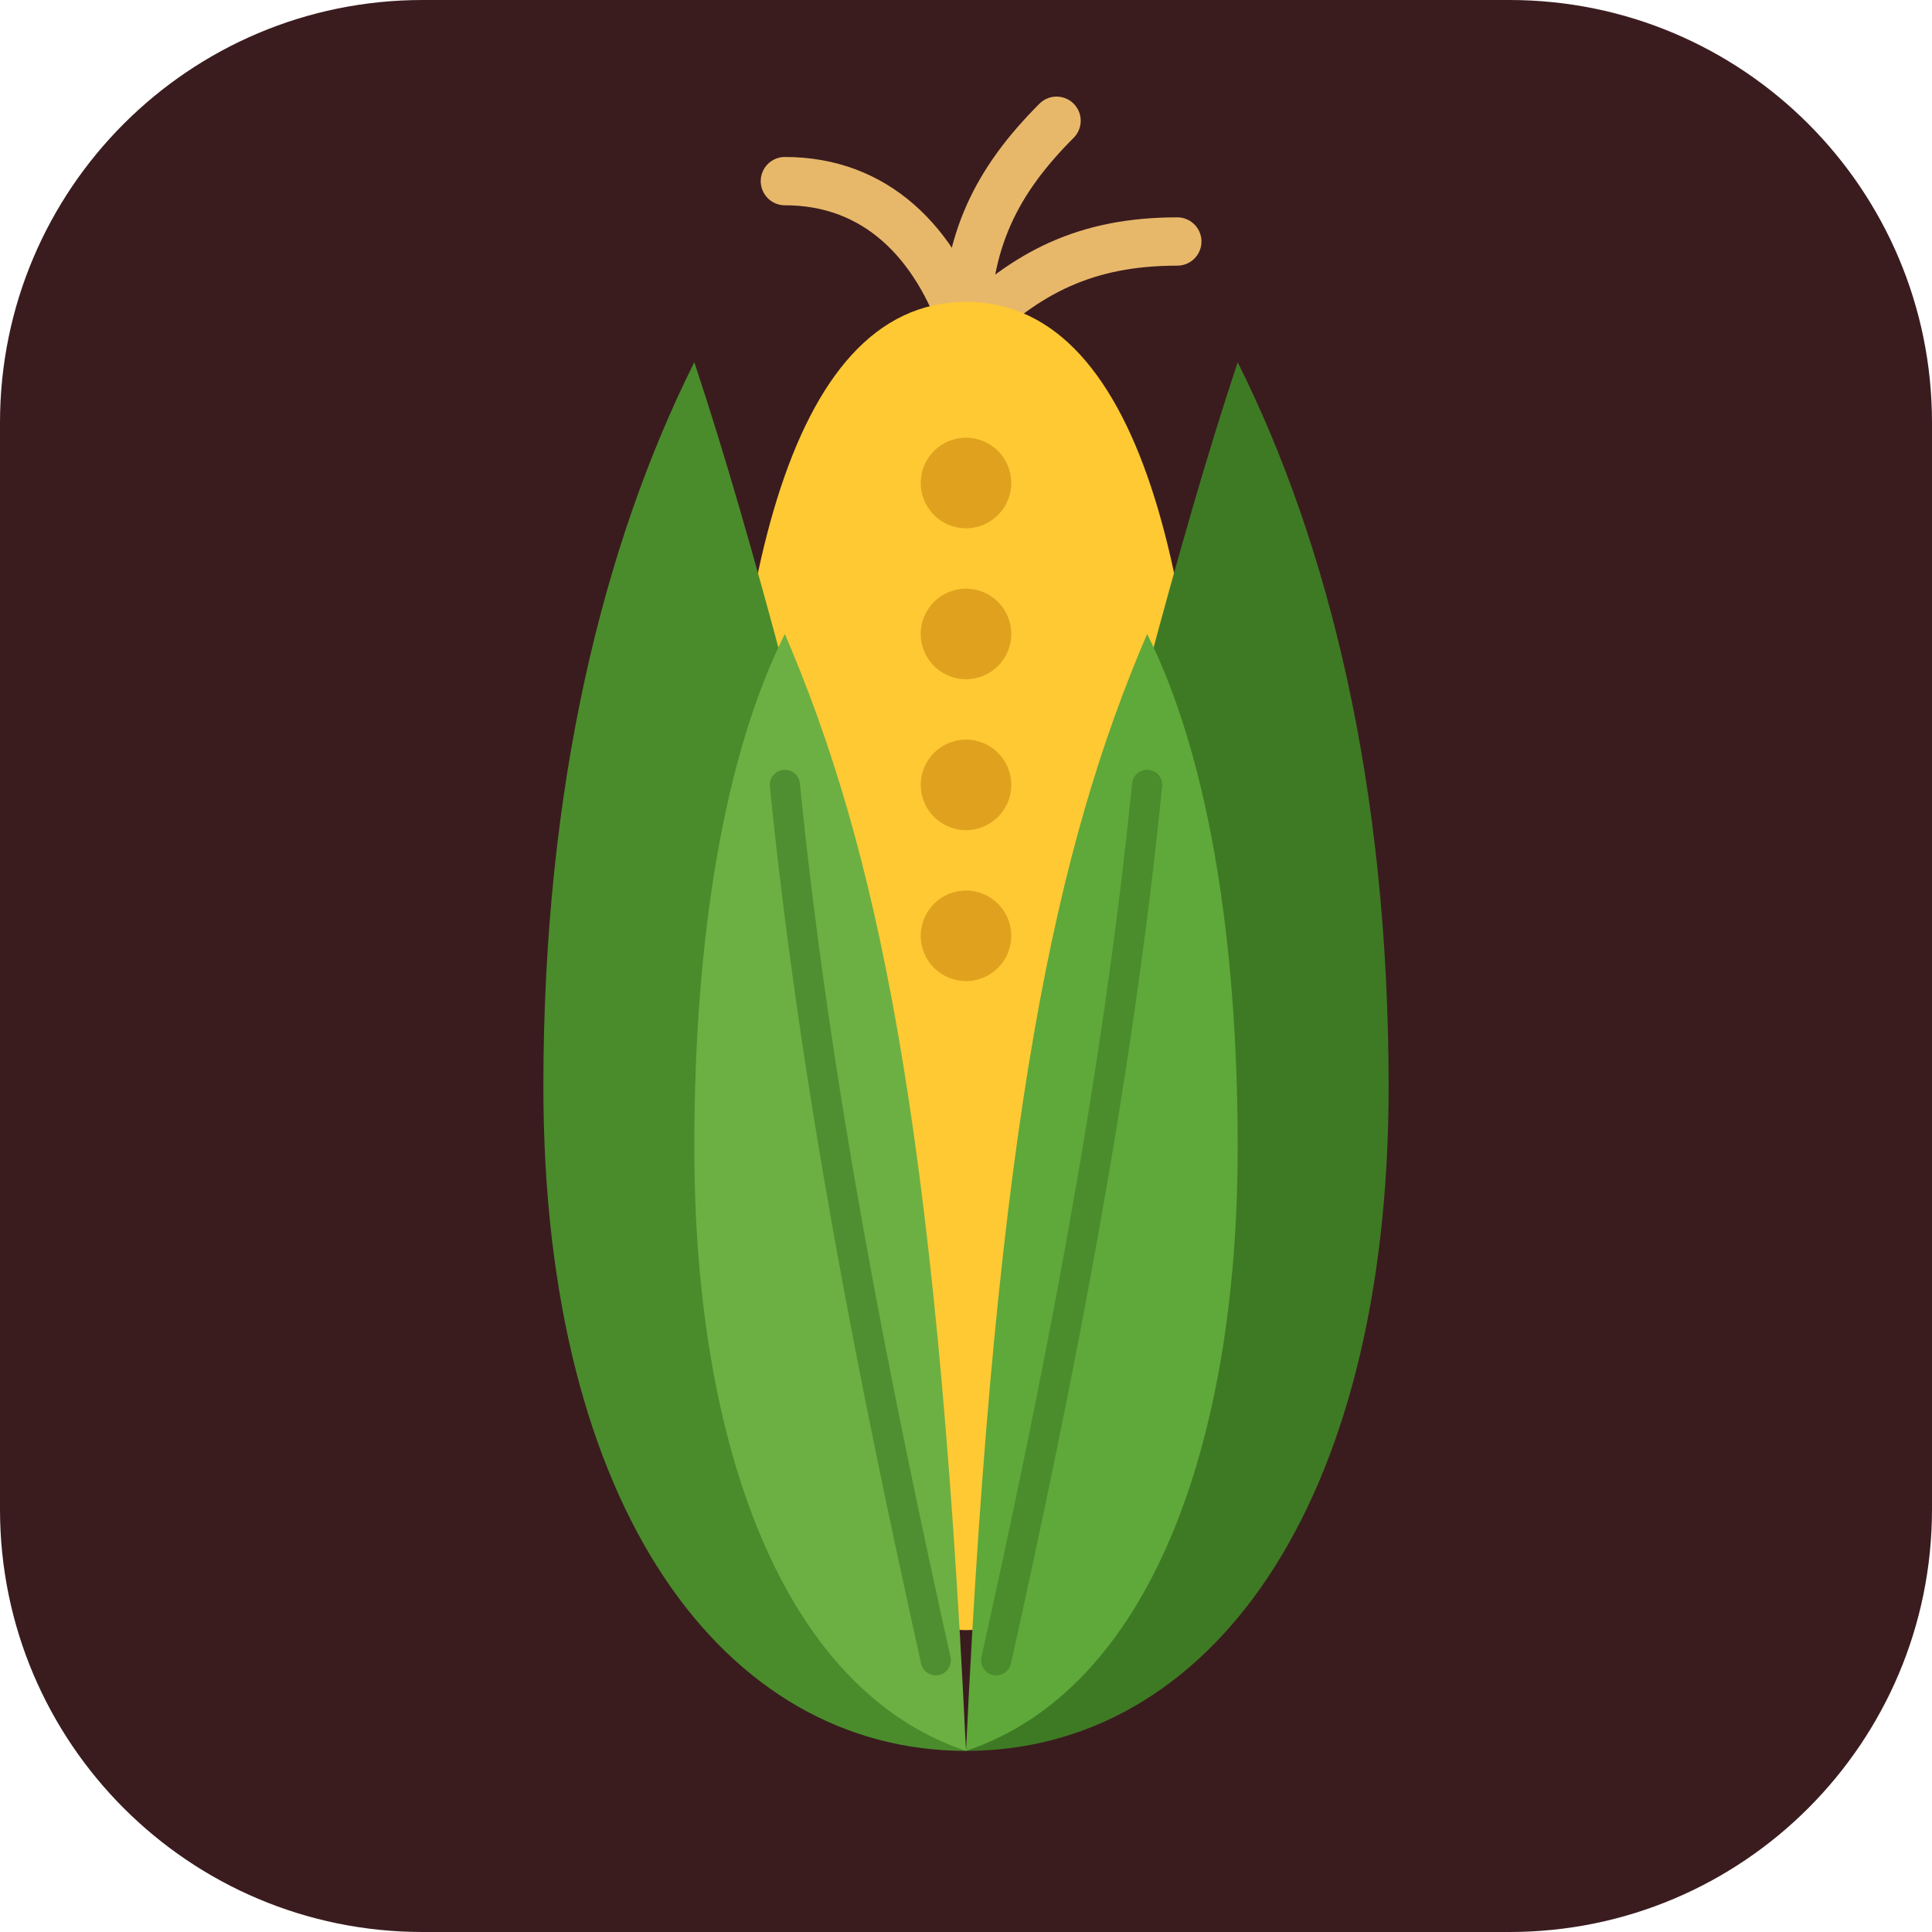
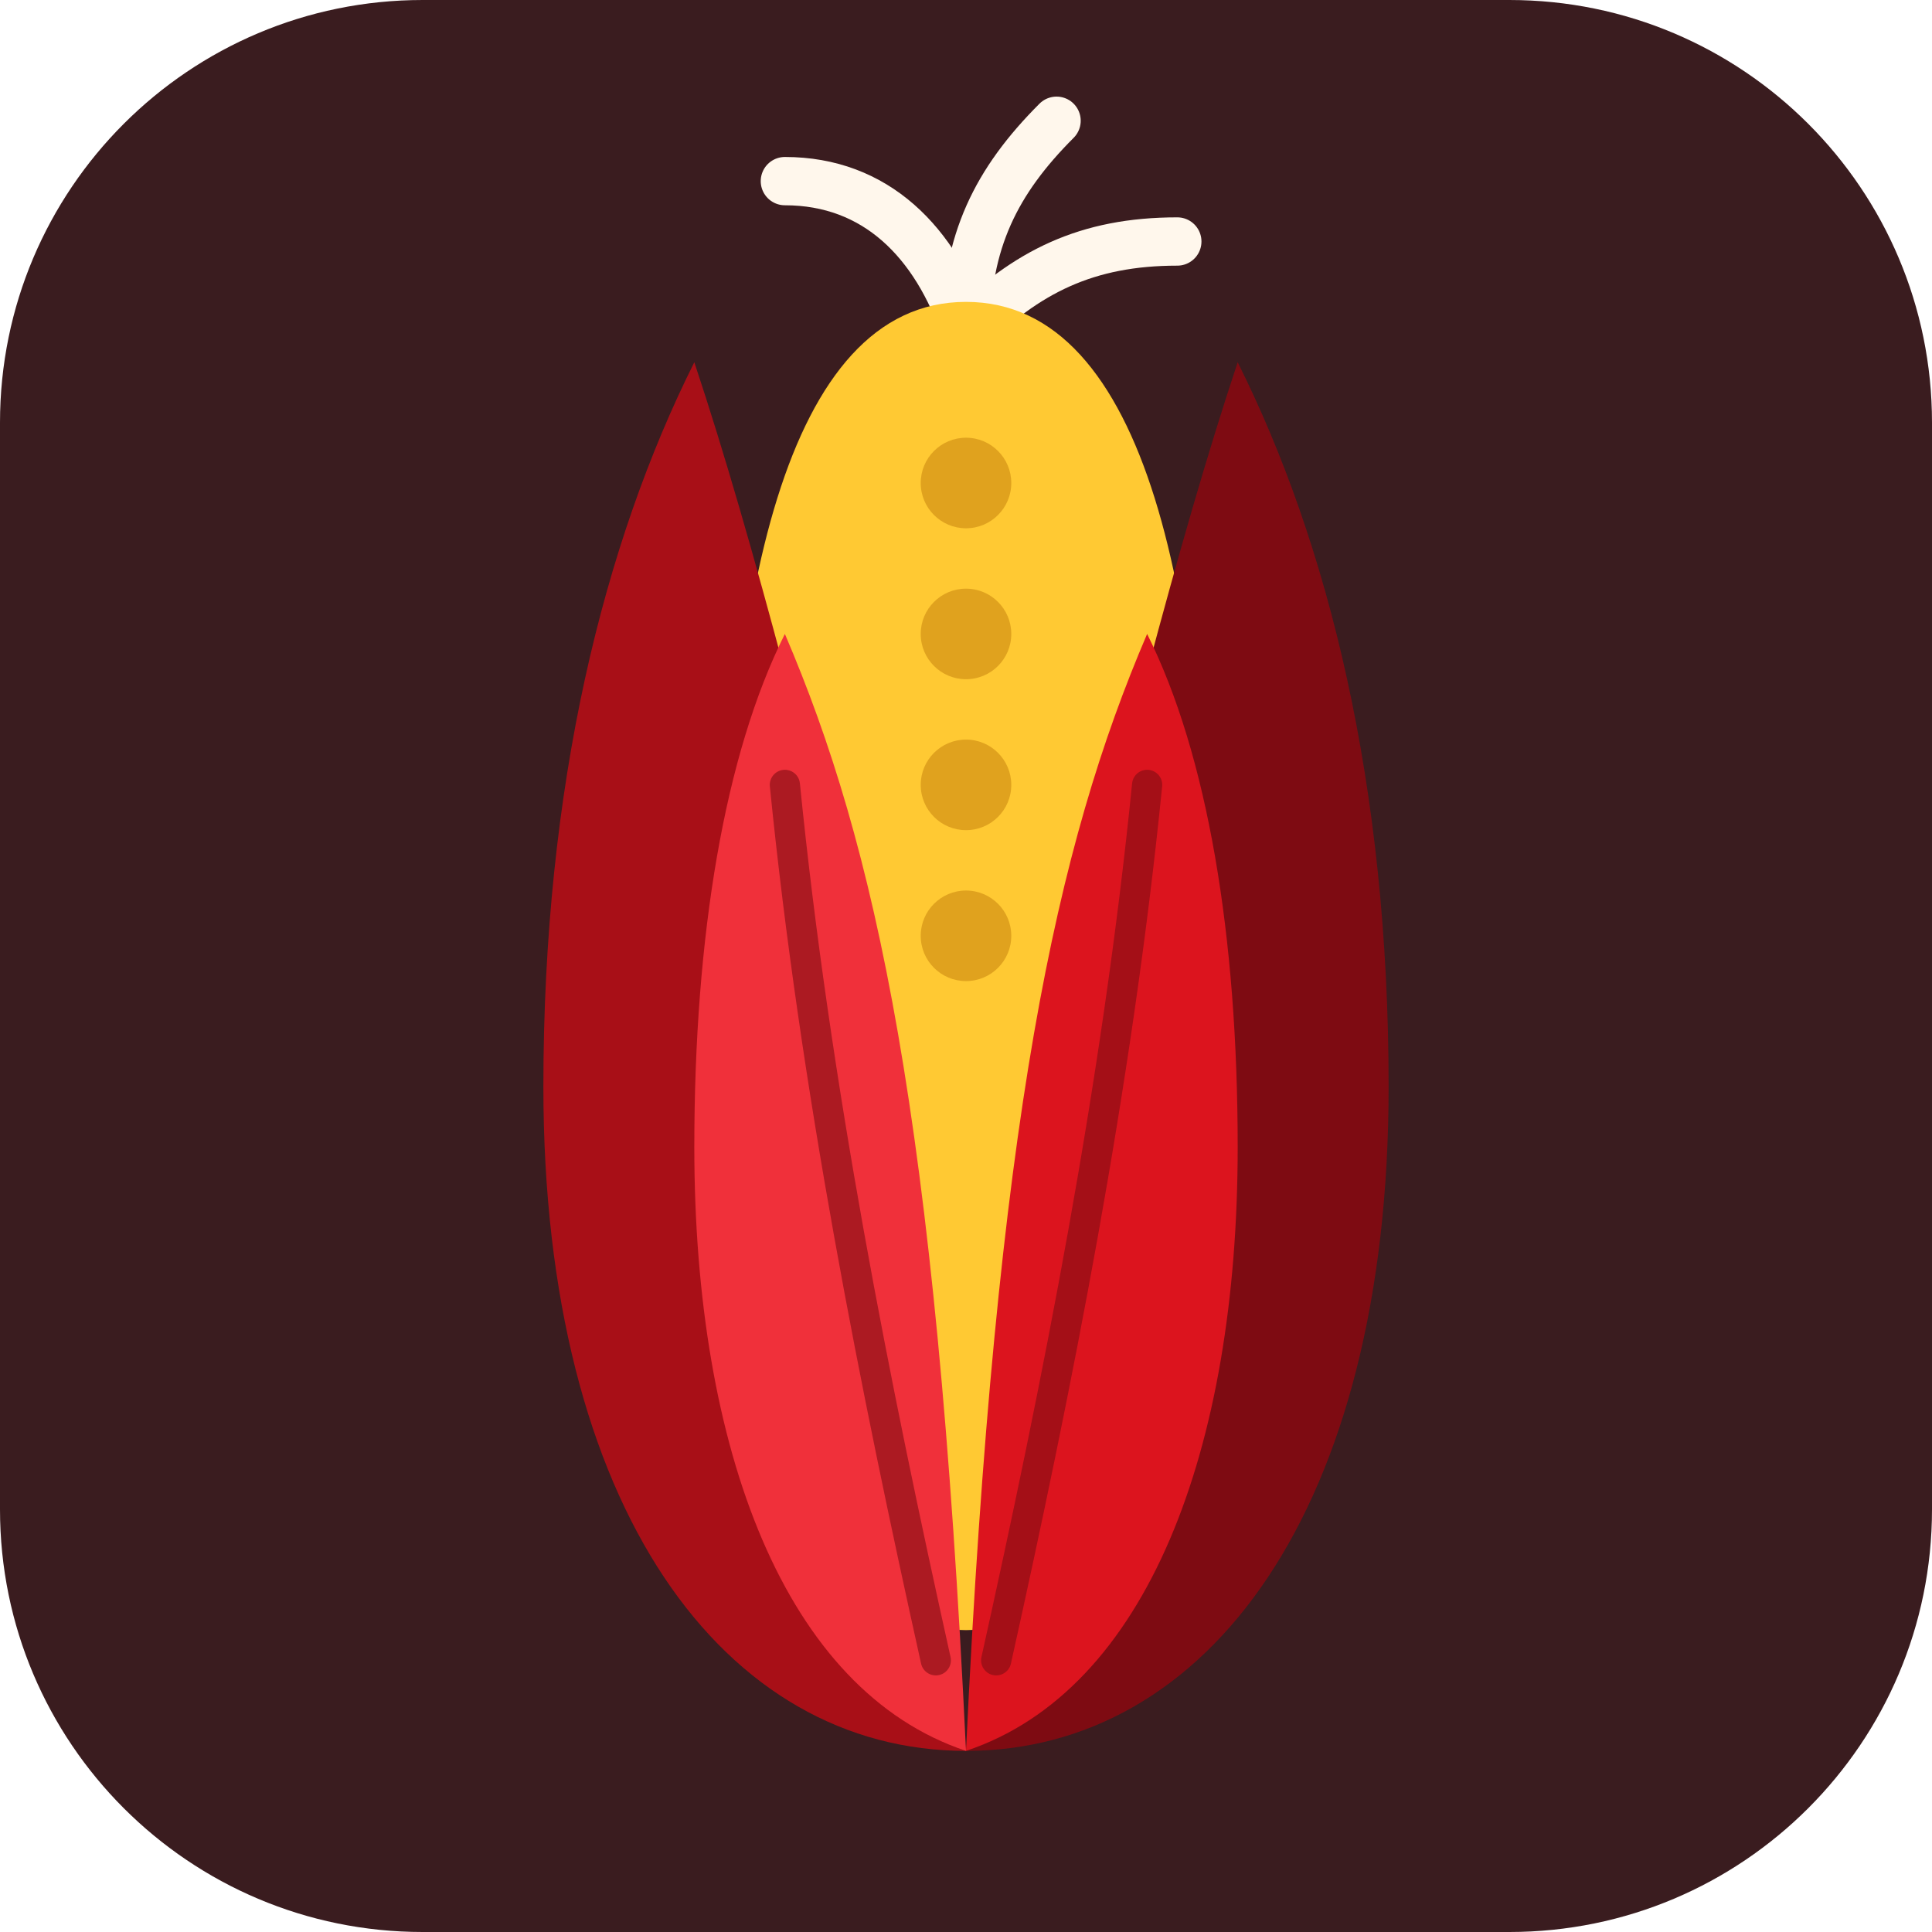
<svg xmlns="http://www.w3.org/2000/svg" viewBox="0 0 64 64" width="64" height="64">
  <rect width="64" height="64" rx="14" fill="#3a1c1f" />
-   <g fill="none" stroke="#E8B86A" stroke-width="1.6" stroke-linecap="round">
+   <g fill="none" stroke="#FFF7EC" stroke-width="1.6" stroke-linecap="round">
    <path d="M32 11c-1-3-3-5-6-5" />
    <path d="M32 11c0-3 1-5 3-7" />
    <path d="M32 11c2-2 4-3 7-3" />
  </g>
  <path d="M32 10c6 0 8 10 8 22s-3 22-8 22-8-10-8-22 2-22 8-22z" fill="#FFC933" />
  <g fill="#E0A21E">
    <circle cx="32" cy="16" r="1.5" />
    <circle cx="32" cy="21" r="1.5" />
    <circle cx="32" cy="26" r="1.5" />
    <circle cx="32" cy="31" r="1.5" />
  </g>
-   <path d="M32 58c-8 0-14-8-14-22 0-10 2-18 5-24 2 6 4 14 6 22 1 8 2 16 3 24z" fill="#4A8C2C" />
-   <path d="M32 58c8 0 14-8 14-22 0-10-2-18-5-24-2 6-4 14-6 22-1 8-2 16-3 24z" fill="#3E7A24" />
-   <path d="M32 58c-6-2-9-10-9-20 0-7 1-13 3-17 3 7 5 16 6 37z" fill="#6CB043" />
-   <path d="M32 58c6-2 9-10 9-20 0-7-1-13-3-17-3 7-5 16-6 37z" fill="#5FA83A" />
-   <g fill="none" stroke="#3E7A24" stroke-width="1" stroke-linecap="round" opacity=".6">
+   <path d="M32 58c-8 0-14-8-14-22 0-10 2-18 5-24 2 6 4 14 6 22 1 8 2 16 3 24z" fill="#A80F17" />
+   <path d="M32 58c8 0 14-8 14-22 0-10-2-18-5-24-2 6-4 14-6 22-1 8-2 16-3 24z" fill="#7E0B12" />
+   <path d="M32 58c-6-2-9-10-9-20 0-7 1-13 3-17 3 7 5 16 6 37z" fill="#F0303A" />
+   <path d="M32 58c6-2 9-10 9-20 0-7-1-13-3-17-3 7-5 16-6 37z" fill="#DC141E" />
+   <g fill="none" stroke="#7E0B12" stroke-width="1" stroke-linecap="round" opacity=".6">
    <path d="M26 26c1 10 3 20 5 29" />
    <path d="M38 26c-1 10-3 20-5 29" />
  </g>
</svg>
